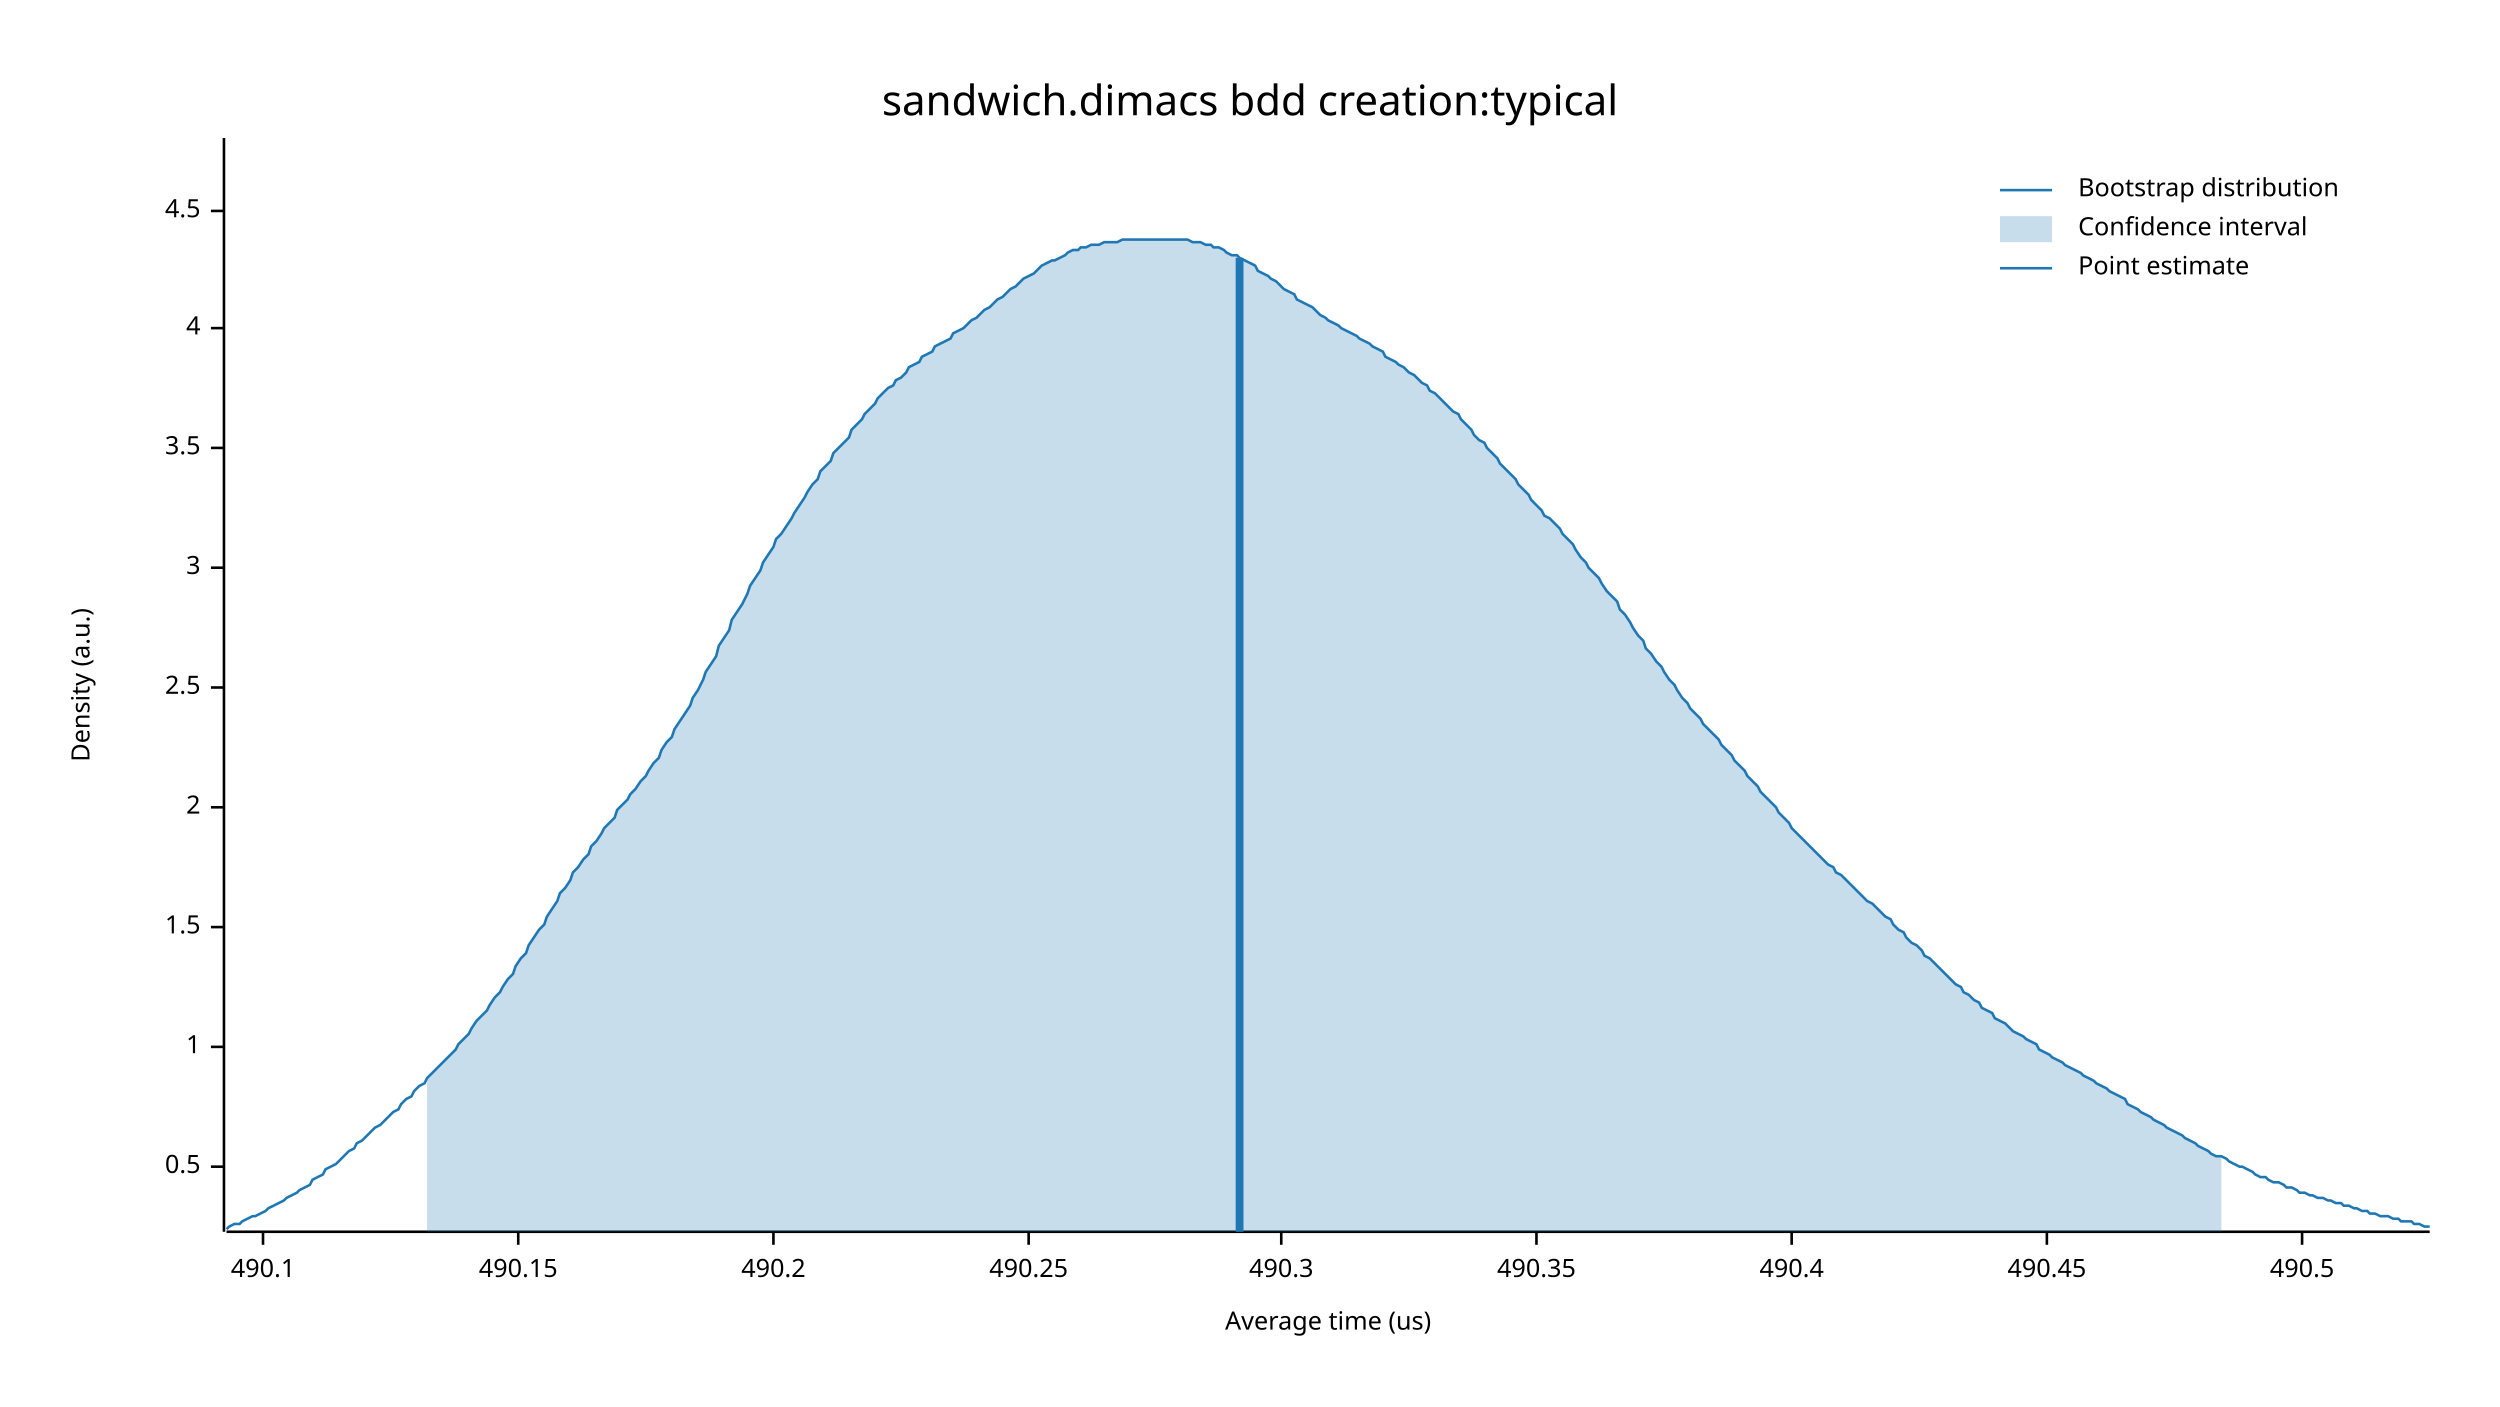
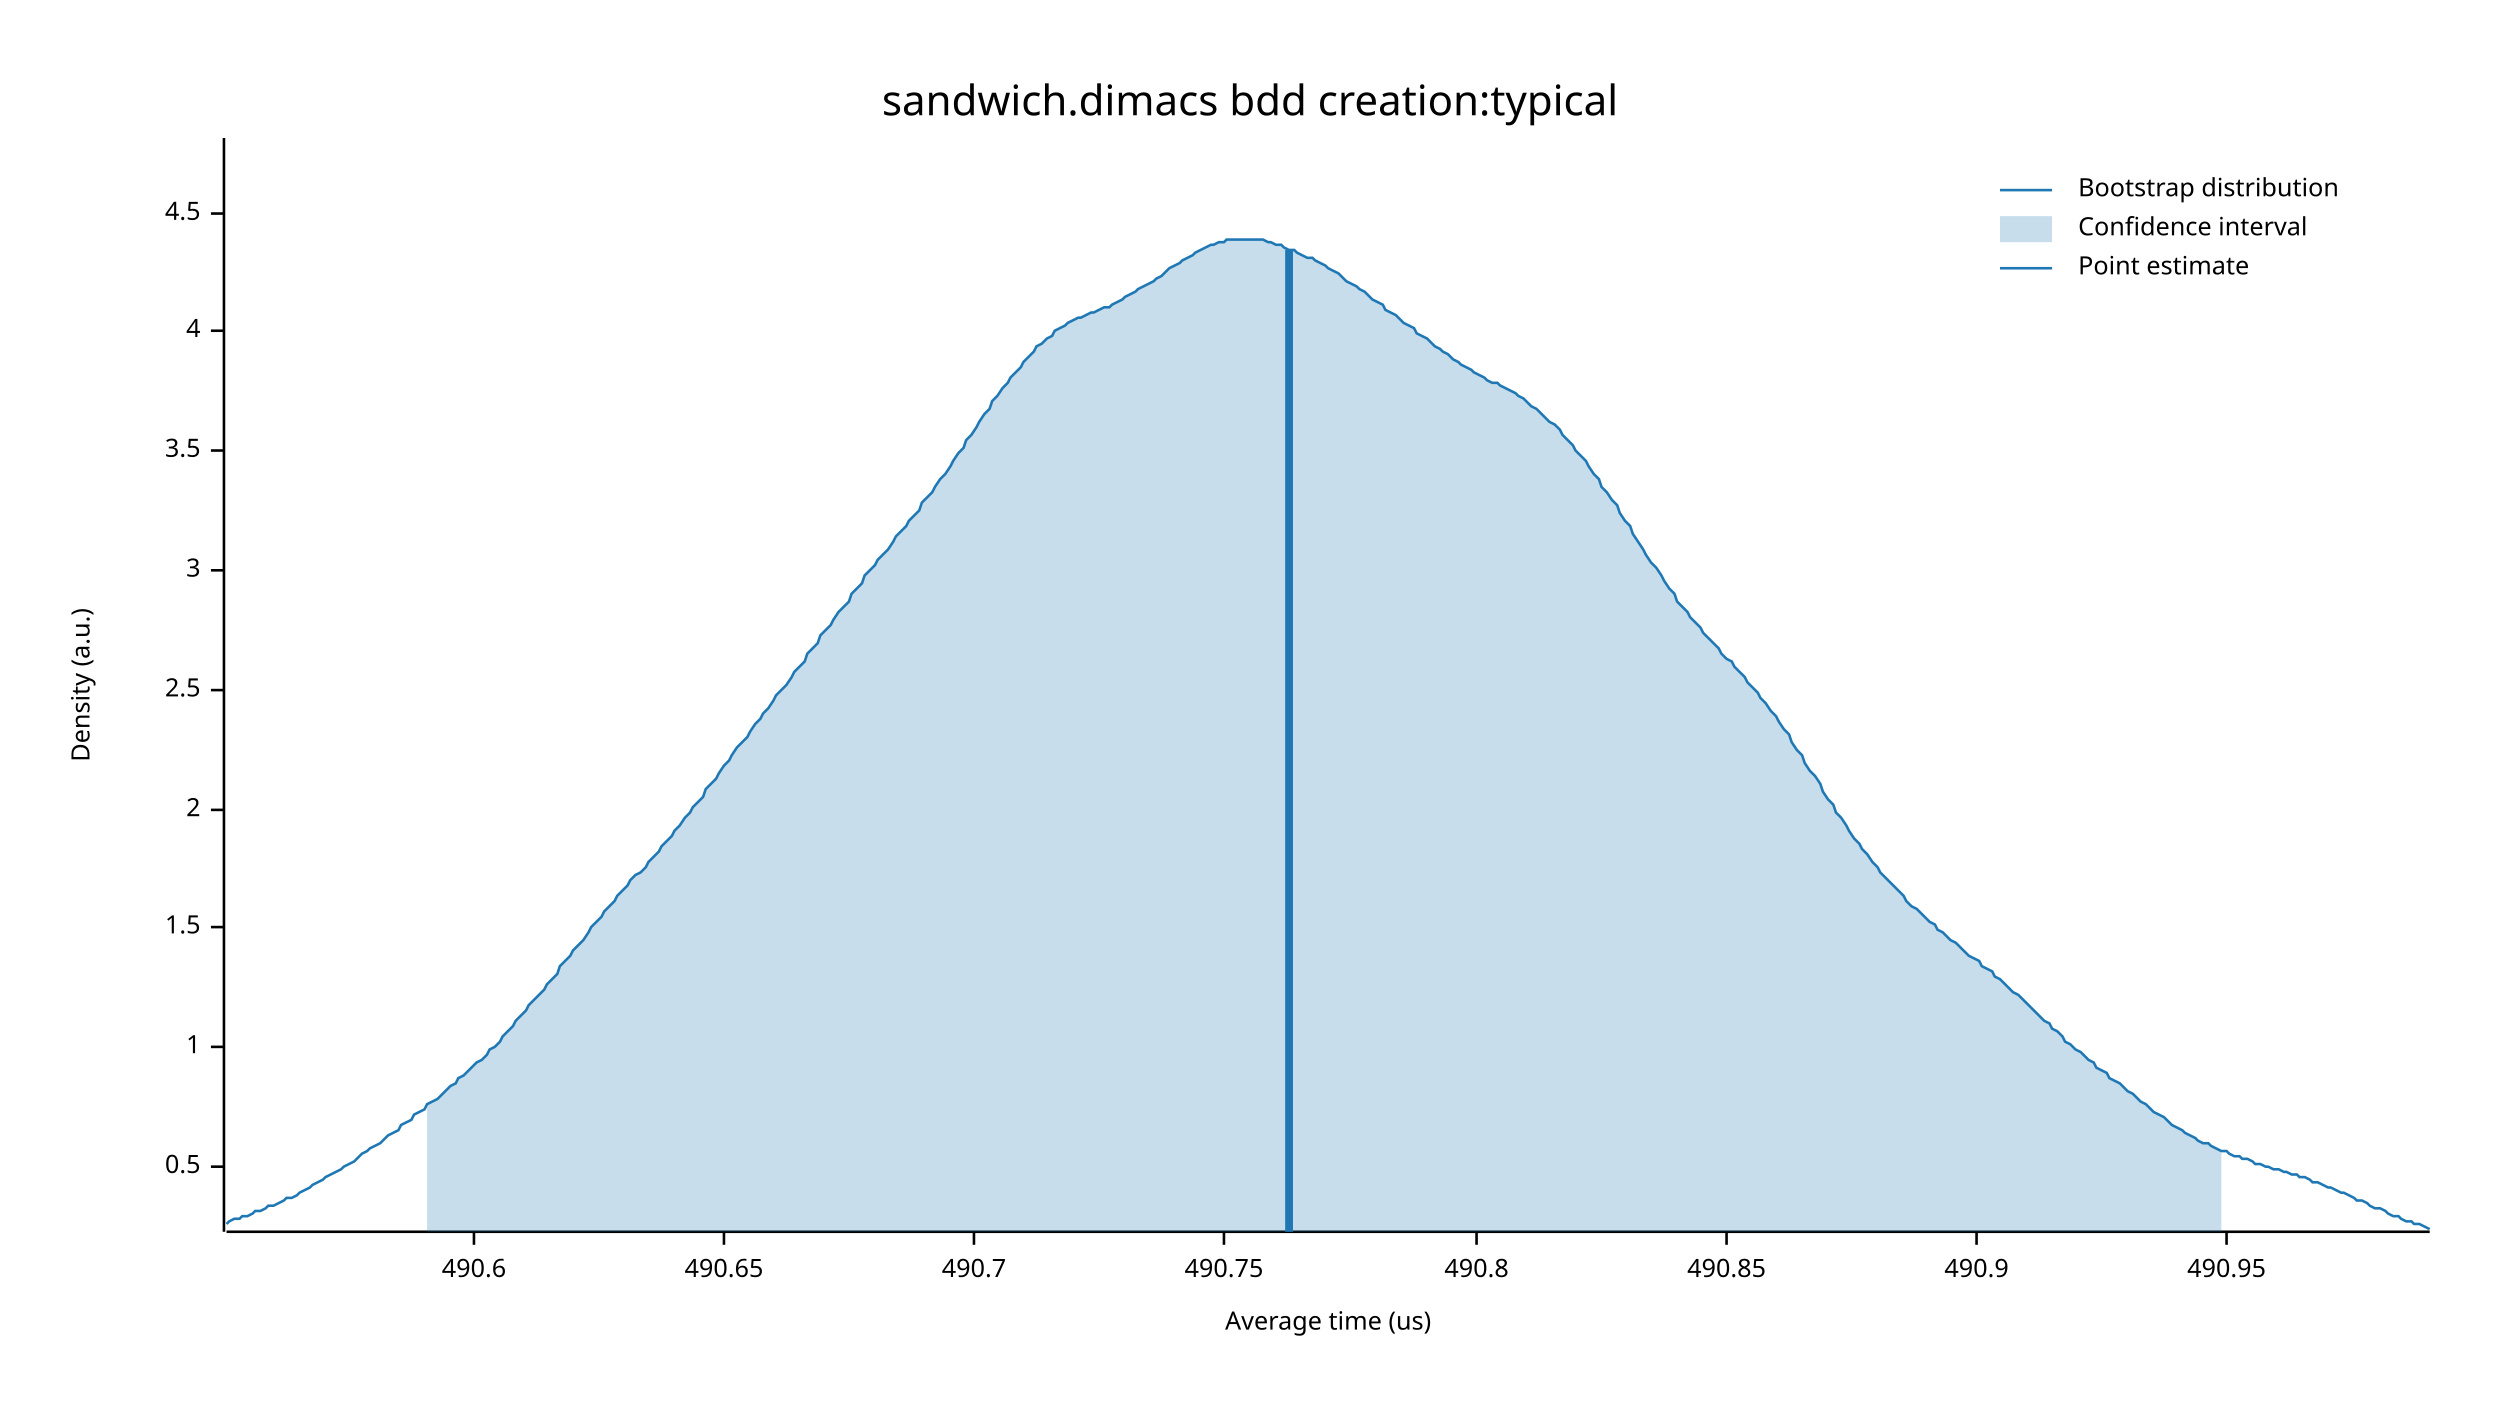
<svg xmlns="http://www.w3.org/2000/svg" width="960" height="540" viewBox="0 0 960 540">
  <text x="480" y="32" dy="0.76em" text-anchor="middle" font-family="sans-serif" font-size="16.129" opacity="1" fill="#000000">
sandwich.dimacs bdd creation:typical
</text>
  <text x="27" y="263" dy="0.76em" text-anchor="middle" font-family="sans-serif" font-size="9.677" opacity="1" fill="#000000" transform="rotate(270, 27, 263)">
Density (a.u.)
</text>
  <text x="510" y="513" dy="-0.5ex" text-anchor="middle" font-family="sans-serif" font-size="9.677" opacity="1" fill="#000000">
Average time (us)
</text>
  <polyline fill="none" opacity="1" stroke="#000000" stroke-width="1" points="86,53 86,473 " />
  <text x="77" y="448" dy="0.5ex" text-anchor="end" font-family="sans-serif" font-size="9.677" opacity="1" fill="#000000">
0.5
</text>
  <polyline fill="none" opacity="1" stroke="#000000" stroke-width="1" points="81,448 86,448 " />
  <text x="77" y="402" dy="0.5ex" text-anchor="end" font-family="sans-serif" font-size="9.677" opacity="1" fill="#000000">
1
</text>
  <polyline fill="none" opacity="1" stroke="#000000" stroke-width="1" points="81,402 86,402 " />
  <text x="77" y="356" dy="0.5ex" text-anchor="end" font-family="sans-serif" font-size="9.677" opacity="1" fill="#000000">
1.5
</text>
  <polyline fill="none" opacity="1" stroke="#000000" stroke-width="1" points="81,356 86,356 " />
-   <text x="77" y="310" dy="0.5ex" text-anchor="end" font-family="sans-serif" font-size="9.677" opacity="1" fill="#000000">
+   <text x="77" y="311" dy="0.5ex" text-anchor="end" font-family="sans-serif" font-size="9.677" opacity="1" fill="#000000">
2
</text>
-   <polyline fill="none" opacity="1" stroke="#000000" stroke-width="1" points="81,310 86,310 " />
-   <text x="77" y="264" dy="0.5ex" text-anchor="end" font-family="sans-serif" font-size="9.677" opacity="1" fill="#000000">
+   <polyline fill="none" opacity="1" stroke="#000000" stroke-width="1" points="81,311 86,311 " />
+   <text x="77" y="265" dy="0.5ex" text-anchor="end" font-family="sans-serif" font-size="9.677" opacity="1" fill="#000000">
2.5
</text>
-   <polyline fill="none" opacity="1" stroke="#000000" stroke-width="1" points="81,264 86,264 " />
-   <text x="77" y="218" dy="0.5ex" text-anchor="end" font-family="sans-serif" font-size="9.677" opacity="1" fill="#000000">
+   <polyline fill="none" opacity="1" stroke="#000000" stroke-width="1" points="81,265 86,265 " />
+   <text x="77" y="219" dy="0.5ex" text-anchor="end" font-family="sans-serif" font-size="9.677" opacity="1" fill="#000000">
3
</text>
-   <polyline fill="none" opacity="1" stroke="#000000" stroke-width="1" points="81,218 86,218 " />
-   <text x="77" y="172" dy="0.5ex" text-anchor="end" font-family="sans-serif" font-size="9.677" opacity="1" fill="#000000">
+   <polyline fill="none" opacity="1" stroke="#000000" stroke-width="1" points="81,219 86,219 " />
+   <text x="77" y="173" dy="0.5ex" text-anchor="end" font-family="sans-serif" font-size="9.677" opacity="1" fill="#000000">
3.5
</text>
-   <polyline fill="none" opacity="1" stroke="#000000" stroke-width="1" points="81,172 86,172 " />
-   <text x="77" y="126" dy="0.5ex" text-anchor="end" font-family="sans-serif" font-size="9.677" opacity="1" fill="#000000">
+   <polyline fill="none" opacity="1" stroke="#000000" stroke-width="1" points="81,173 86,173 " />
+   <text x="77" y="127" dy="0.5ex" text-anchor="end" font-family="sans-serif" font-size="9.677" opacity="1" fill="#000000">
4
</text>
-   <polyline fill="none" opacity="1" stroke="#000000" stroke-width="1" points="81,126 86,126 " />
-   <text x="77" y="81" dy="0.5ex" text-anchor="end" font-family="sans-serif" font-size="9.677" opacity="1" fill="#000000">
+   <polyline fill="none" opacity="1" stroke="#000000" stroke-width="1" points="81,127 86,127 " />
+   <text x="77" y="82" dy="0.5ex" text-anchor="end" font-family="sans-serif" font-size="9.677" opacity="1" fill="#000000">
4.5
</text>
-   <polyline fill="none" opacity="1" stroke="#000000" stroke-width="1" points="81,81 86,81 " />
+   <polyline fill="none" opacity="1" stroke="#000000" stroke-width="1" points="81,82 86,82 " />
  <polyline fill="none" opacity="1" stroke="#000000" stroke-width="1" points="87,473 933,473 " />
-   <text x="101" y="483" dy="0.76em" text-anchor="middle" font-family="sans-serif" font-size="9.677" opacity="1" fill="#000000">
- 490.1
+   <text x="182" y="483" dy="0.76em" text-anchor="middle" font-family="sans-serif" font-size="9.677" opacity="1" fill="#000000">
+ 490.6
</text>
-   <polyline fill="none" opacity="1" stroke="#000000" stroke-width="1" points="101,473 101,478 " />
-   <text x="199" y="483" dy="0.76em" text-anchor="middle" font-family="sans-serif" font-size="9.677" opacity="1" fill="#000000">
- 490.15
+   <polyline fill="none" opacity="1" stroke="#000000" stroke-width="1" points="182,473 182,478 " />
+   <text x="278" y="483" dy="0.76em" text-anchor="middle" font-family="sans-serif" font-size="9.677" opacity="1" fill="#000000">
+ 490.65
</text>
-   <polyline fill="none" opacity="1" stroke="#000000" stroke-width="1" points="199,473 199,478 " />
-   <text x="297" y="483" dy="0.76em" text-anchor="middle" font-family="sans-serif" font-size="9.677" opacity="1" fill="#000000">
- 490.2
+   <polyline fill="none" opacity="1" stroke="#000000" stroke-width="1" points="278,473 278,478 " />
+   <text x="374" y="483" dy="0.76em" text-anchor="middle" font-family="sans-serif" font-size="9.677" opacity="1" fill="#000000">
+ 490.7
</text>
-   <polyline fill="none" opacity="1" stroke="#000000" stroke-width="1" points="297,473 297,478 " />
-   <text x="395" y="483" dy="0.76em" text-anchor="middle" font-family="sans-serif" font-size="9.677" opacity="1" fill="#000000">
- 490.25
+   <polyline fill="none" opacity="1" stroke="#000000" stroke-width="1" points="374,473 374,478 " />
+   <text x="470" y="483" dy="0.76em" text-anchor="middle" font-family="sans-serif" font-size="9.677" opacity="1" fill="#000000">
+ 490.75
</text>
-   <polyline fill="none" opacity="1" stroke="#000000" stroke-width="1" points="395,473 395,478 " />
-   <text x="492" y="483" dy="0.76em" text-anchor="middle" font-family="sans-serif" font-size="9.677" opacity="1" fill="#000000">
- 490.3
+   <polyline fill="none" opacity="1" stroke="#000000" stroke-width="1" points="470,473 470,478 " />
+   <text x="567" y="483" dy="0.76em" text-anchor="middle" font-family="sans-serif" font-size="9.677" opacity="1" fill="#000000">
+ 490.8
</text>
-   <polyline fill="none" opacity="1" stroke="#000000" stroke-width="1" points="492,473 492,478 " />
-   <text x="590" y="483" dy="0.76em" text-anchor="middle" font-family="sans-serif" font-size="9.677" opacity="1" fill="#000000">
- 490.35
+   <polyline fill="none" opacity="1" stroke="#000000" stroke-width="1" points="567,473 567,478 " />
+   <text x="663" y="483" dy="0.76em" text-anchor="middle" font-family="sans-serif" font-size="9.677" opacity="1" fill="#000000">
+ 490.85
</text>
-   <polyline fill="none" opacity="1" stroke="#000000" stroke-width="1" points="590,473 590,478 " />
-   <text x="688" y="483" dy="0.76em" text-anchor="middle" font-family="sans-serif" font-size="9.677" opacity="1" fill="#000000">
- 490.4
+   <polyline fill="none" opacity="1" stroke="#000000" stroke-width="1" points="663,473 663,478 " />
+   <text x="759" y="483" dy="0.76em" text-anchor="middle" font-family="sans-serif" font-size="9.677" opacity="1" fill="#000000">
+ 490.9
</text>
-   <polyline fill="none" opacity="1" stroke="#000000" stroke-width="1" points="688,473 688,478 " />
-   <text x="786" y="483" dy="0.76em" text-anchor="middle" font-family="sans-serif" font-size="9.677" opacity="1" fill="#000000">
- 490.45
+   <polyline fill="none" opacity="1" stroke="#000000" stroke-width="1" points="759,473 759,478 " />
+   <text x="855" y="483" dy="0.76em" text-anchor="middle" font-family="sans-serif" font-size="9.677" opacity="1" fill="#000000">
+ 490.95
</text>
-   <polyline fill="none" opacity="1" stroke="#000000" stroke-width="1" points="786,473 786,478 " />
-   <text x="884" y="483" dy="0.76em" text-anchor="middle" font-family="sans-serif" font-size="9.677" opacity="1" fill="#000000">
- 490.5
- </text>
-   <polyline fill="none" opacity="1" stroke="#000000" stroke-width="1" points="884,473 884,478 " />
-   <polyline fill="none" opacity="1" stroke="#1F78B4" stroke-width="1" points="87,472 88,471 90,470 92,470 93,469 95,468 97,467 98,467 100,466 102,465 103,464 105,463 107,462 109,461 110,460 112,459 114,458 115,457 117,456 119,455 120,453 122,452 124,451 125,449 127,448 129,447 131,445 132,444 134,442 136,441 137,439 139,438 141,436 142,435 144,433 146,432 148,430 149,429 151,427 153,426 154,424 156,422 158,421 159,419 161,417 163,416 164,414 166,412 168,410 170,408 171,407 173,405 175,403 176,401 178,399 180,397 181,395 183,392 185,390 187,388 188,386 190,383 192,381 193,379 195,376 197,374 198,371 200,368 202,366 203,363 205,360 207,357 209,355 210,352 212,349 214,346 215,343 217,341 219,338 220,335 222,333 224,330 226,328 227,325 229,323 231,320 232,318 234,316 236,314 237,311 239,309 241,307 242,305 244,303 246,300 248,298 249,296 251,293 253,291 254,288 256,285 258,283 259,280 261,277 263,274 265,271 266,268 268,265 270,261 271,258 273,255 275,252 276,248 278,245 280,242 281,238 283,235 285,232 287,228 288,225 290,222 292,219 293,216 295,213 297,210 298,207 300,205 302,202 304,199 305,197 307,194 309,191 310,189 312,186 314,184 315,181 317,179 319,177 320,174 322,172 324,170 326,168 327,165 329,163 331,161 332,159 334,157 336,155 337,153 339,151 341,149 343,148 344,146 346,145 348,143 349,141 351,140 353,139 354,137 356,136 358,135 359,133 361,132 363,131 365,130 366,128 368,127 370,126 371,125 373,123 375,122 376,121 378,119 380,118 381,117 383,115 385,114 387,112 388,111 390,110 392,108 393,107 395,106 397,105 398,104 400,102 402,101 404,100 405,100 407,99 409,98 410,97 412,96 414,96 415,95 417,95 419,94 420,94 422,94 424,93 426,93 427,93 429,93 431,92 432,92 434,92 436,92 437,92 439,92 441,92 443,92 444,92 446,92 448,92 449,92 451,92 453,92 454,92 456,92 458,93 459,93 461,93 463,94 465,94 466,95 468,95 470,96 471,97 473,98 475,98 476,99 478,100 480,101 482,102 483,104 485,105 487,106 488,107 490,108 492,110 493,111 495,112 497,113 498,115 500,116 502,117 504,118 505,119 507,121 509,122 510,123 512,124 514,125 515,126 517,127 519,128 521,129 522,130 524,131 526,132 527,133 529,134 531,135 532,137 534,138 536,139 537,140 539,141 541,143 543,144 544,145 546,147 548,148 549,150 551,151 553,153 554,154 556,156 558,158 560,159 561,161 563,163 565,165 566,167 568,169 570,170 571,172 573,174 575,176 576,178 578,180 580,182 582,184 583,186 585,188 587,190 588,192 590,194 592,196 593,198 595,199 597,201 599,203 600,205 602,207 604,209 605,211 607,214 609,216 610,218 612,220 614,222 615,224 617,227 619,229 621,231 622,234 624,236 626,239 627,241 629,244 631,246 632,249 634,251 636,254 638,256 639,258 641,261 643,263 644,265 646,268 648,270 649,272 651,274 653,276 654,278 656,280 658,282 660,284 661,286 663,288 665,290 666,292 668,294 670,296 671,298 673,300 675,302 676,304 678,306 680,308 682,310 683,312 685,314 687,316 688,318 690,320 692,322 693,323 695,325 697,327 699,329 700,330 702,332 704,333 705,335 707,336 709,338 710,339 712,341 714,343 715,344 717,346 719,347 721,349 722,350 724,352 726,353 727,355 729,357 731,358 732,360 734,362 736,363 738,365 739,367 741,368 743,370 744,371 746,373 748,375 749,376 751,378 753,379 754,381 756,382 758,384 760,385 761,387 763,388 765,389 766,391 768,392 770,393 771,394 773,396 775,397 777,398 778,399 780,400 782,401 783,403 785,404 787,405 788,406 790,407 792,408 793,409 795,410 797,411 799,412 800,413 802,414 804,415 805,416 807,417 809,418 810,419 812,420 814,421 816,422 817,424 819,425 821,426 822,427 824,428 826,429 827,430 829,431 831,432 832,433 834,434 836,435 838,436 839,437 841,438 843,439 844,440 846,441 848,442 849,443 851,444 853,444 855,445 856,446 858,447 860,448 861,448 863,449 865,450 866,451 868,452 870,452 871,453 873,454 875,454 877,455 878,456 880,456 882,457 883,458 885,458 887,459 888,459 890,460 892,460 894,461 895,461 897,462 899,462 900,463 902,463 904,464 905,464 907,465 909,465 910,466 912,466 914,467 916,467 917,467 919,468 921,468 922,469 924,469 926,469 927,470 929,470 931,471 933,471 " />
-   <polygon opacity="0.25" fill="#1F78B4" points="164,414 166,412 168,410 170,408 171,407 173,405 175,403 176,401 178,399 180,397 181,395 183,392 185,390 187,388 188,386 190,383 192,381 193,379 195,376 197,374 198,371 200,368 202,366 203,363 205,360 207,357 209,355 210,352 212,349 214,346 215,343 217,341 219,338 220,335 222,333 224,330 226,328 227,325 229,323 231,320 232,318 234,316 236,314 237,311 239,309 241,307 242,305 244,303 246,300 248,298 249,296 251,293 253,291 254,288 256,285 258,283 259,280 261,277 263,274 265,271 266,268 268,265 270,261 271,258 273,255 275,252 276,248 278,245 280,242 281,238 283,235 285,232 287,228 288,225 290,222 292,219 293,216 295,213 297,210 298,207 300,205 302,202 304,199 305,197 307,194 309,191 310,189 312,186 314,184 315,181 317,179 319,177 320,174 322,172 324,170 326,168 327,165 329,163 331,161 332,159 334,157 336,155 337,153 339,151 341,149 343,148 344,146 346,145 348,143 349,141 351,140 353,139 354,137 356,136 358,135 359,133 361,132 363,131 365,130 366,128 368,127 370,126 371,125 373,123 375,122 376,121 378,119 380,118 381,117 383,115 385,114 387,112 388,111 390,110 392,108 393,107 395,106 397,105 398,104 400,102 402,101 404,100 405,100 407,99 409,98 410,97 412,96 414,96 415,95 417,95 419,94 420,94 422,94 424,93 426,93 427,93 429,93 431,92 432,92 434,92 436,92 437,92 439,92 441,92 443,92 444,92 446,92 448,92 449,92 451,92 453,92 454,92 456,92 458,93 459,93 461,93 463,94 465,94 466,95 468,95 470,96 471,97 473,98 475,98 476,99 478,100 480,101 482,102 483,104 485,105 487,106 488,107 490,108 492,110 493,111 495,112 497,113 498,115 500,116 502,117 504,118 505,119 507,121 509,122 510,123 512,124 514,125 515,126 517,127 519,128 521,129 522,130 524,131 526,132 527,133 529,134 531,135 532,137 534,138 536,139 537,140 539,141 541,143 543,144 544,145 546,147 548,148 549,150 551,151 553,153 554,154 556,156 558,158 560,159 561,161 563,163 565,165 566,167 568,169 570,170 571,172 573,174 575,176 576,178 578,180 580,182 582,184 583,186 585,188 587,190 588,192 590,194 592,196 593,198 595,199 597,201 599,203 600,205 602,207 604,209 605,211 607,214 609,216 610,218 612,220 614,222 615,224 617,227 619,229 621,231 622,234 624,236 626,239 627,241 629,244 631,246 632,249 634,251 636,254 638,256 639,258 641,261 643,263 644,265 646,268 648,270 649,272 651,274 653,276 654,278 656,280 658,282 660,284 661,286 663,288 665,290 666,292 668,294 670,296 671,298 673,300 675,302 676,304 678,306 680,308 682,310 683,312 685,314 687,316 688,318 690,320 692,322 693,323 695,325 697,327 699,329 700,330 702,332 704,333 705,335 707,336 709,338 710,339 712,341 714,343 715,344 717,346 719,347 721,349 722,350 724,352 726,353 727,355 729,357 731,358 732,360 734,362 736,363 738,365 739,367 741,368 743,370 744,371 746,373 748,375 749,376 751,378 753,379 754,381 756,382 758,384 760,385 761,387 763,388 765,389 766,391 768,392 770,393 771,394 773,396 775,397 777,398 778,399 780,400 782,401 783,403 785,404 787,405 788,406 790,407 792,408 793,409 795,410 797,411 799,412 800,413 802,414 804,415 805,416 807,417 809,418 810,419 812,420 814,421 816,422 817,424 819,425 821,426 822,427 824,428 826,429 827,430 829,431 831,432 832,433 834,434 836,435 838,436 839,437 841,438 843,439 844,440 846,441 848,442 849,443 851,444 853,444 853,473 164,473 " />
-   <polyline fill="none" opacity="1" stroke="#1F78B4" stroke-width="3" points="476,473 476,99 " />
+   <polyline fill="none" opacity="1" stroke="#000000" stroke-width="1" points="855,473 855,478 " />
+   <polyline fill="none" opacity="1" stroke="#1F78B4" stroke-width="1" points="87,470 88,469 90,468 92,468 93,467 95,467 97,466 98,465 100,465 102,464 103,463 105,463 107,462 109,461 110,460 112,460 114,459 115,458 117,457 119,456 120,455 122,454 124,453 125,452 127,451 129,450 131,449 132,448 134,447 136,446 137,445 139,443 141,442 142,441 144,440 146,439 148,437 149,436 151,435 153,434 154,432 156,431 158,430 159,428 161,427 163,426 164,424 166,423 168,422 170,420 171,419 173,417 175,416 176,414 178,413 180,411 181,410 183,408 185,407 187,405 188,403 190,402 192,400 193,398 195,396 197,394 198,392 200,390 202,388 203,386 205,384 207,382 209,380 210,378 212,376 214,374 215,371 217,369 219,367 220,365 222,363 224,361 226,358 227,356 229,354 231,352 232,350 234,348 236,346 237,344 239,342 241,340 242,338 244,336 246,335 248,333 249,331 251,329 253,327 254,325 256,323 258,321 259,319 261,317 263,314 265,312 266,310 268,308 270,306 271,303 273,301 275,299 276,297 278,294 280,292 281,290 283,287 285,285 287,283 288,281 290,278 292,276 293,274 295,272 297,269 298,267 300,265 302,263 304,260 305,258 307,256 309,254 310,251 312,249 314,247 315,244 317,242 319,240 320,238 322,235 324,233 326,231 327,228 329,226 331,224 332,221 334,219 336,217 337,215 339,213 341,211 343,208 344,206 346,204 348,202 349,200 351,198 353,196 354,193 356,191 358,189 359,187 361,184 363,182 365,179 366,177 368,174 370,172 371,169 373,167 375,164 376,162 378,159 380,157 381,154 383,152 385,149 387,147 388,145 390,143 392,141 393,139 395,137 397,135 398,133 400,132 402,130 404,129 405,127 407,126 409,125 410,124 412,123 414,122 415,122 417,121 419,120 420,120 422,119 424,118 426,118 427,117 429,116 431,115 432,114 434,113 436,112 437,111 439,110 441,109 443,108 444,107 446,106 448,104 449,103 451,102 453,101 454,100 456,99 458,98 459,97 461,96 463,95 465,94 466,94 468,93 470,93 471,92 473,92 475,92 476,92 478,92 480,92 482,92 483,92 485,92 487,93 488,93 490,94 492,94 493,95 495,96 497,96 498,97 500,98 502,99 504,99 505,100 507,101 509,102 510,103 512,104 514,105 515,106 517,108 519,109 521,110 522,111 524,112 526,114 527,115 529,116 531,117 532,119 534,120 536,121 537,122 539,124 541,125 543,126 544,128 546,129 548,130 549,131 551,133 553,134 554,135 556,136 558,138 560,139 561,140 563,141 565,142 566,143 568,144 570,145 571,146 573,147 575,147 576,148 578,149 580,150 582,151 583,152 585,153 587,155 588,156 590,157 592,159 593,160 595,162 597,163 599,165 600,167 602,169 604,171 605,173 607,175 609,177 610,179 612,182 614,184 615,187 617,189 619,192 621,194 622,197 624,200 626,202 627,205 629,208 631,211 632,213 634,216 636,218 638,221 639,223 641,226 643,228 644,231 646,233 648,235 649,237 651,239 653,241 654,243 656,245 658,247 660,249 661,251 663,253 665,254 666,256 668,258 670,260 671,262 673,264 675,266 676,268 678,270 680,273 682,275 683,277 685,280 687,282 688,285 690,288 692,290 693,293 695,296 697,298 699,301 700,304 702,307 704,309 705,312 707,314 709,317 710,319 712,322 714,324 715,326 717,328 719,331 721,333 722,335 724,337 726,339 727,340 729,342 731,344 732,346 734,348 736,349 738,351 739,352 741,354 743,355 744,357 746,358 748,360 749,361 751,362 753,364 754,365 756,367 758,368 760,369 761,371 763,372 765,373 766,375 768,376 770,378 771,379 773,381 775,382 777,384 778,385 780,387 782,389 783,390 785,392 787,393 788,395 790,396 792,398 793,400 795,401 797,403 799,404 800,405 802,407 804,408 805,410 807,411 809,412 810,414 812,415 814,416 816,418 817,419 819,420 821,422 822,423 824,424 826,426 827,427 829,428 831,429 832,430 834,432 836,433 838,434 839,435 841,436 843,437 844,438 846,439 848,439 849,440 851,441 853,442 855,442 856,443 858,444 860,444 861,445 863,445 865,446 866,447 868,447 870,448 871,448 873,449 875,449 877,450 878,450 880,451 882,451 883,452 885,452 887,453 888,454 890,454 892,455 894,456 895,456 897,457 899,458 900,458 902,459 904,460 905,461 907,461 909,462 910,463 912,464 914,464 916,465 917,466 919,467 921,467 922,468 924,469 926,469 927,470 929,470 931,471 933,472 " />
+   <polygon opacity="0.25" fill="#1F78B4" points="164,424 166,423 168,422 170,420 171,419 173,417 175,416 176,414 178,413 180,411 181,410 183,408 185,407 187,405 188,403 190,402 192,400 193,398 195,396 197,394 198,392 200,390 202,388 203,386 205,384 207,382 209,380 210,378 212,376 214,374 215,371 217,369 219,367 220,365 222,363 224,361 226,358 227,356 229,354 231,352 232,350 234,348 236,346 237,344 239,342 241,340 242,338 244,336 246,335 248,333 249,331 251,329 253,327 254,325 256,323 258,321 259,319 261,317 263,314 265,312 266,310 268,308 270,306 271,303 273,301 275,299 276,297 278,294 280,292 281,290 283,287 285,285 287,283 288,281 290,278 292,276 293,274 295,272 297,269 298,267 300,265 302,263 304,260 305,258 307,256 309,254 310,251 312,249 314,247 315,244 317,242 319,240 320,238 322,235 324,233 326,231 327,228 329,226 331,224 332,221 334,219 336,217 337,215 339,213 341,211 343,208 344,206 346,204 348,202 349,200 351,198 353,196 354,193 356,191 358,189 359,187 361,184 363,182 365,179 366,177 368,174 370,172 371,169 373,167 375,164 376,162 378,159 380,157 381,154 383,152 385,149 387,147 388,145 390,143 392,141 393,139 395,137 397,135 398,133 400,132 402,130 404,129 405,127 407,126 409,125 410,124 412,123 414,122 415,122 417,121 419,120 420,120 422,119 424,118 426,118 427,117 429,116 431,115 432,114 434,113 436,112 437,111 439,110 441,109 443,108 444,107 446,106 448,104 449,103 451,102 453,101 454,100 456,99 458,98 459,97 461,96 463,95 465,94 466,94 468,93 470,93 471,92 473,92 475,92 476,92 478,92 480,92 482,92 483,92 485,92 487,93 488,93 490,94 492,94 493,95 495,96 497,96 498,97 500,98 502,99 504,99 505,100 507,101 509,102 510,103 512,104 514,105 515,106 517,108 519,109 521,110 522,111 524,112 526,114 527,115 529,116 531,117 532,119 534,120 536,121 537,122 539,124 541,125 543,126 544,128 546,129 548,130 549,131 551,133 553,134 554,135 556,136 558,138 560,139 561,140 563,141 565,142 566,143 568,144 570,145 571,146 573,147 575,147 576,148 578,149 580,150 582,151 583,152 585,153 587,155 588,156 590,157 592,159 593,160 595,162 597,163 599,165 600,167 602,169 604,171 605,173 607,175 609,177 610,179 612,182 614,184 615,187 617,189 619,192 621,194 622,197 624,200 626,202 627,205 629,208 631,211 632,213 634,216 636,218 638,221 639,223 641,226 643,228 644,231 646,233 648,235 649,237 651,239 653,241 654,243 656,245 658,247 660,249 661,251 663,253 665,254 666,256 668,258 670,260 671,262 673,264 675,266 676,268 678,270 680,273 682,275 683,277 685,280 687,282 688,285 690,288 692,290 693,293 695,296 697,298 699,301 700,304 702,307 704,309 705,312 707,314 709,317 710,319 712,322 714,324 715,326 717,328 719,331 721,333 722,335 724,337 726,339 727,340 729,342 731,344 732,346 734,348 736,349 738,351 739,352 741,354 743,355 744,357 746,358 748,360 749,361 751,362 753,364 754,365 756,367 758,368 760,369 761,371 763,372 765,373 766,375 768,376 770,378 771,379 773,381 775,382 777,384 778,385 780,387 782,389 783,390 785,392 787,393 788,395 790,396 792,398 793,400 795,401 797,403 799,404 800,405 802,407 804,408 805,410 807,411 809,412 810,414 812,415 814,416 816,418 817,419 819,420 821,422 822,423 824,424 826,426 827,427 829,428 831,429 832,430 834,432 836,433 838,434 839,435 841,436 843,437 844,438 846,439 848,439 849,440 851,441 853,442 853,473 164,473 " />
+   <polyline fill="none" opacity="1" stroke="#1F78B4" stroke-width="3" points="495,473 495,96 " />
  <text x="798" y="68" dy="0.76em" text-anchor="start" font-family="sans-serif" font-size="9.677" opacity="1" fill="#000000">
Bootstrap distribution
</text>
  <text x="798" y="83" dy="0.76em" text-anchor="start" font-family="sans-serif" font-size="9.677" opacity="1" fill="#000000">
Confidence interval
</text>
  <text x="798" y="98" dy="0.76em" text-anchor="start" font-family="sans-serif" font-size="9.677" opacity="1" fill="#000000">
Point estimate
</text>
  <polyline fill="none" opacity="1" stroke="#1F78B4" stroke-width="1" points="768,73 788,73 " />
  <rect x="768" y="83" width="20" height="10" opacity="0.25" fill="#1F78B4" stroke="none" />
  <polyline fill="none" opacity="1" stroke="#1F78B4" stroke-width="1" points="768,103 788,103 " />
</svg>
